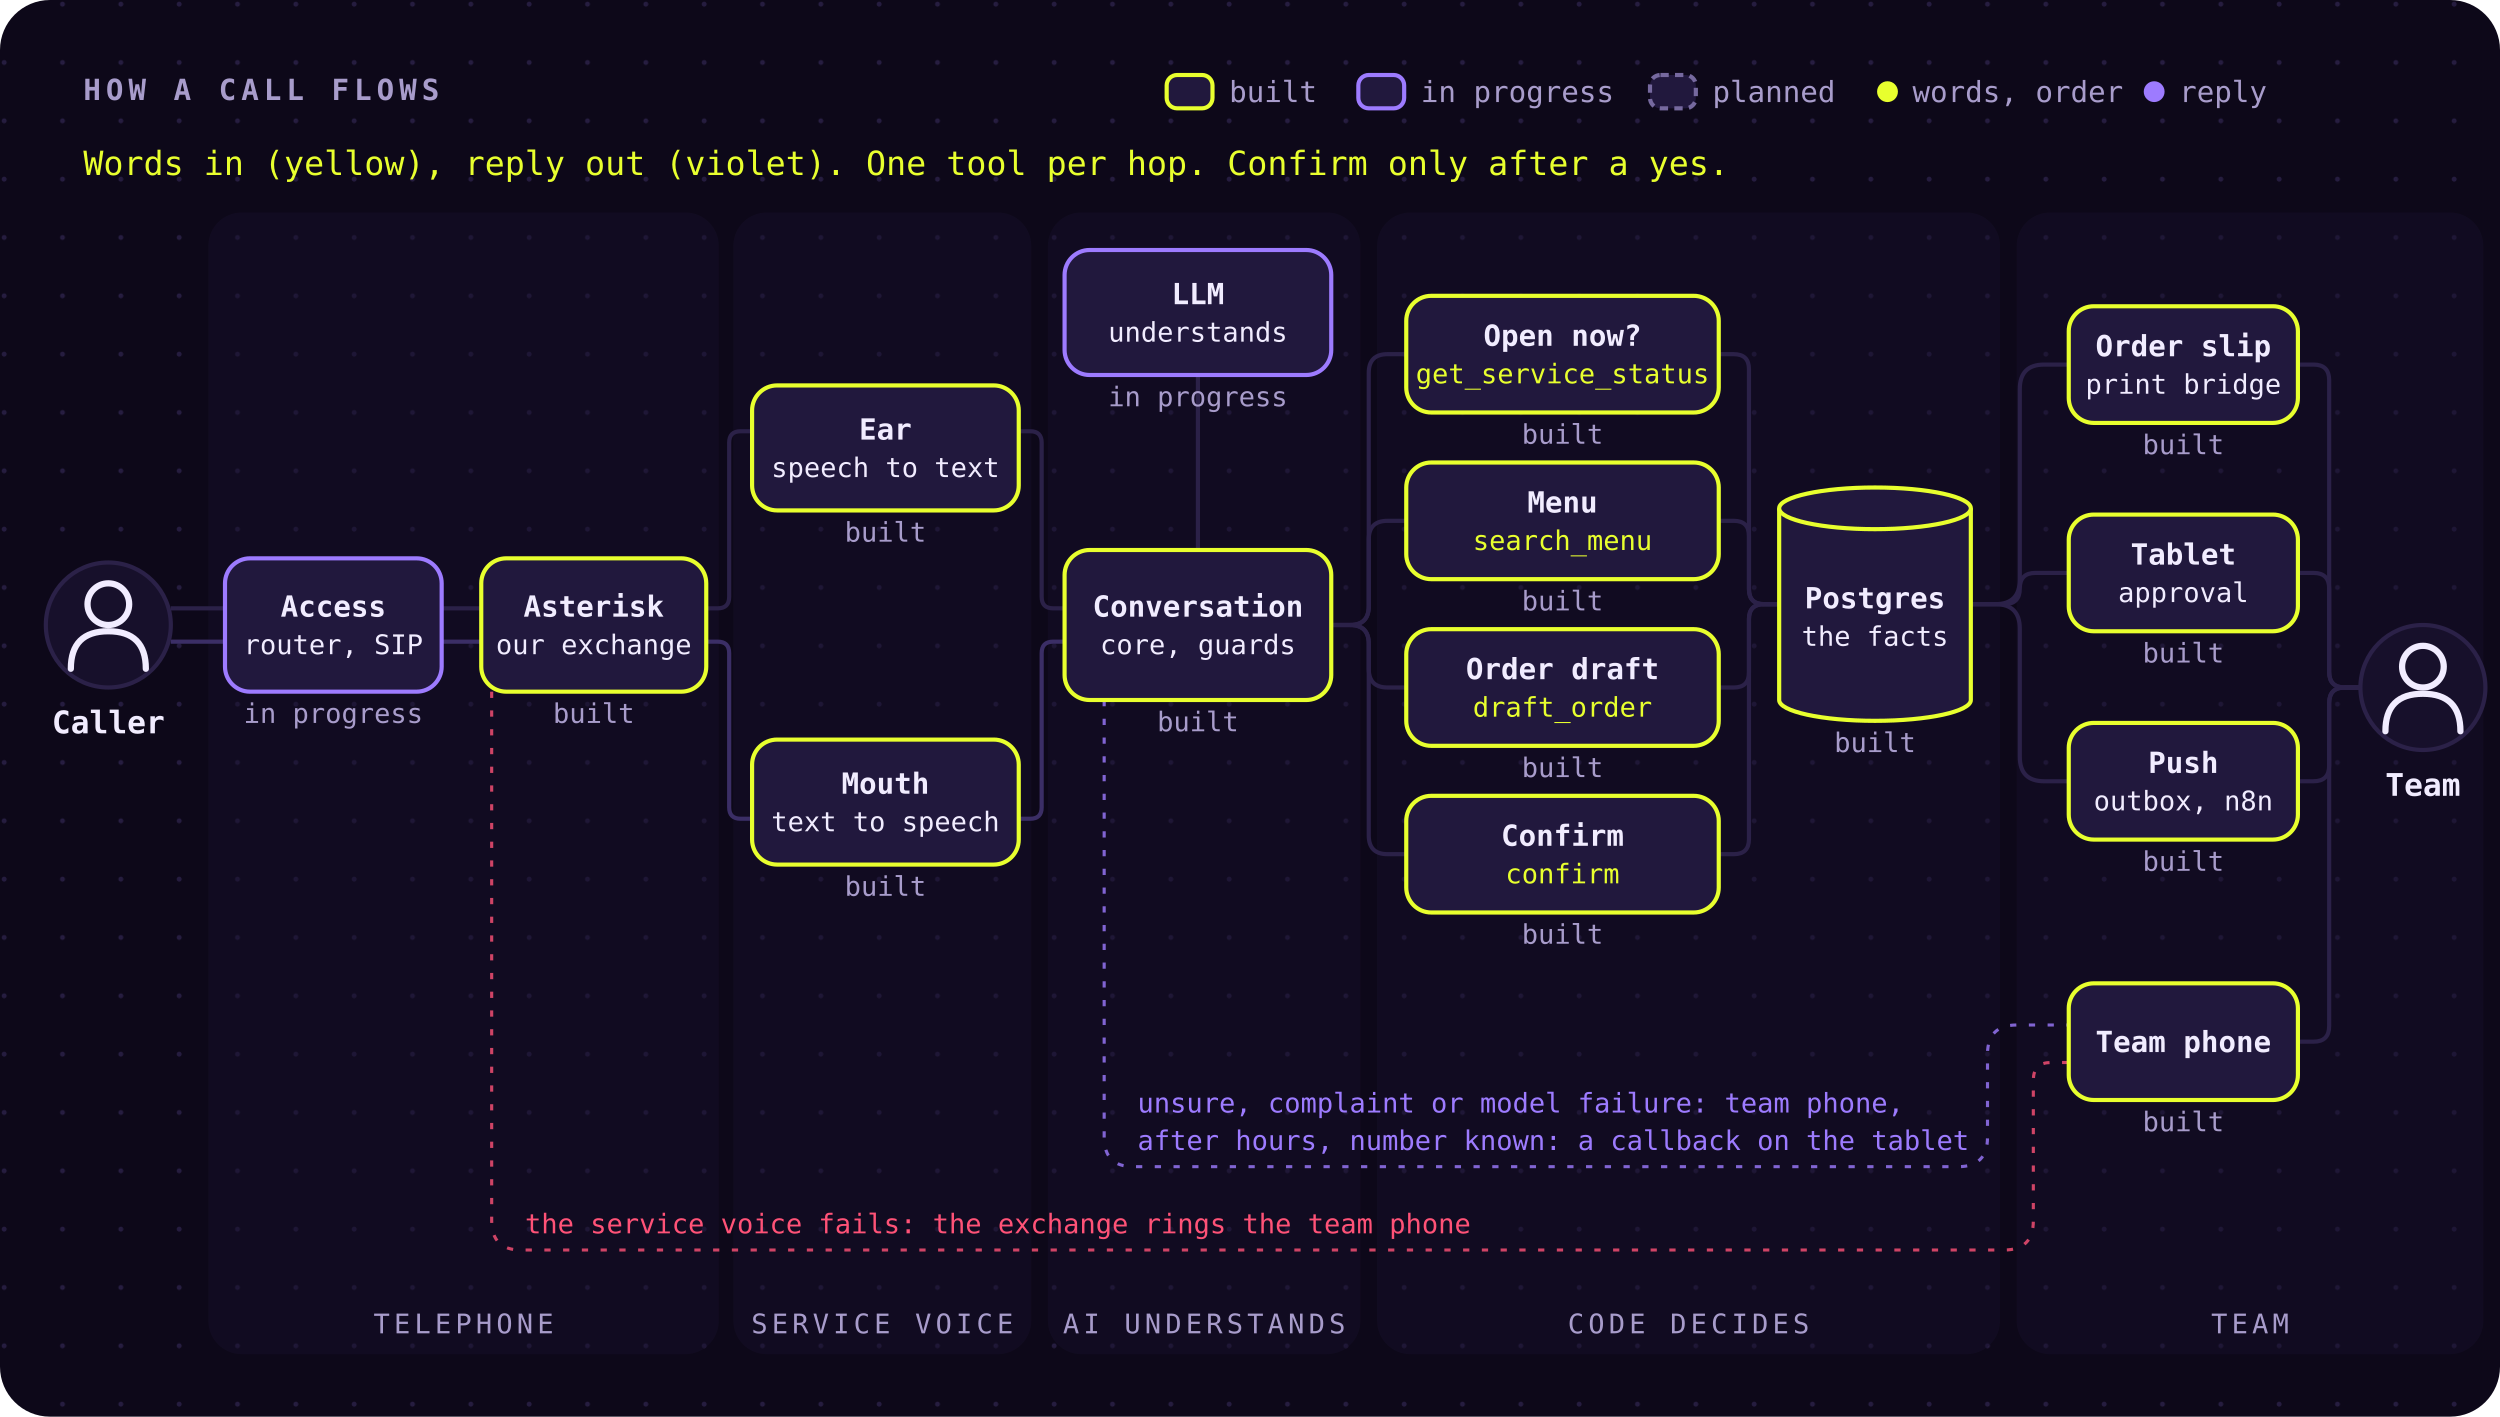
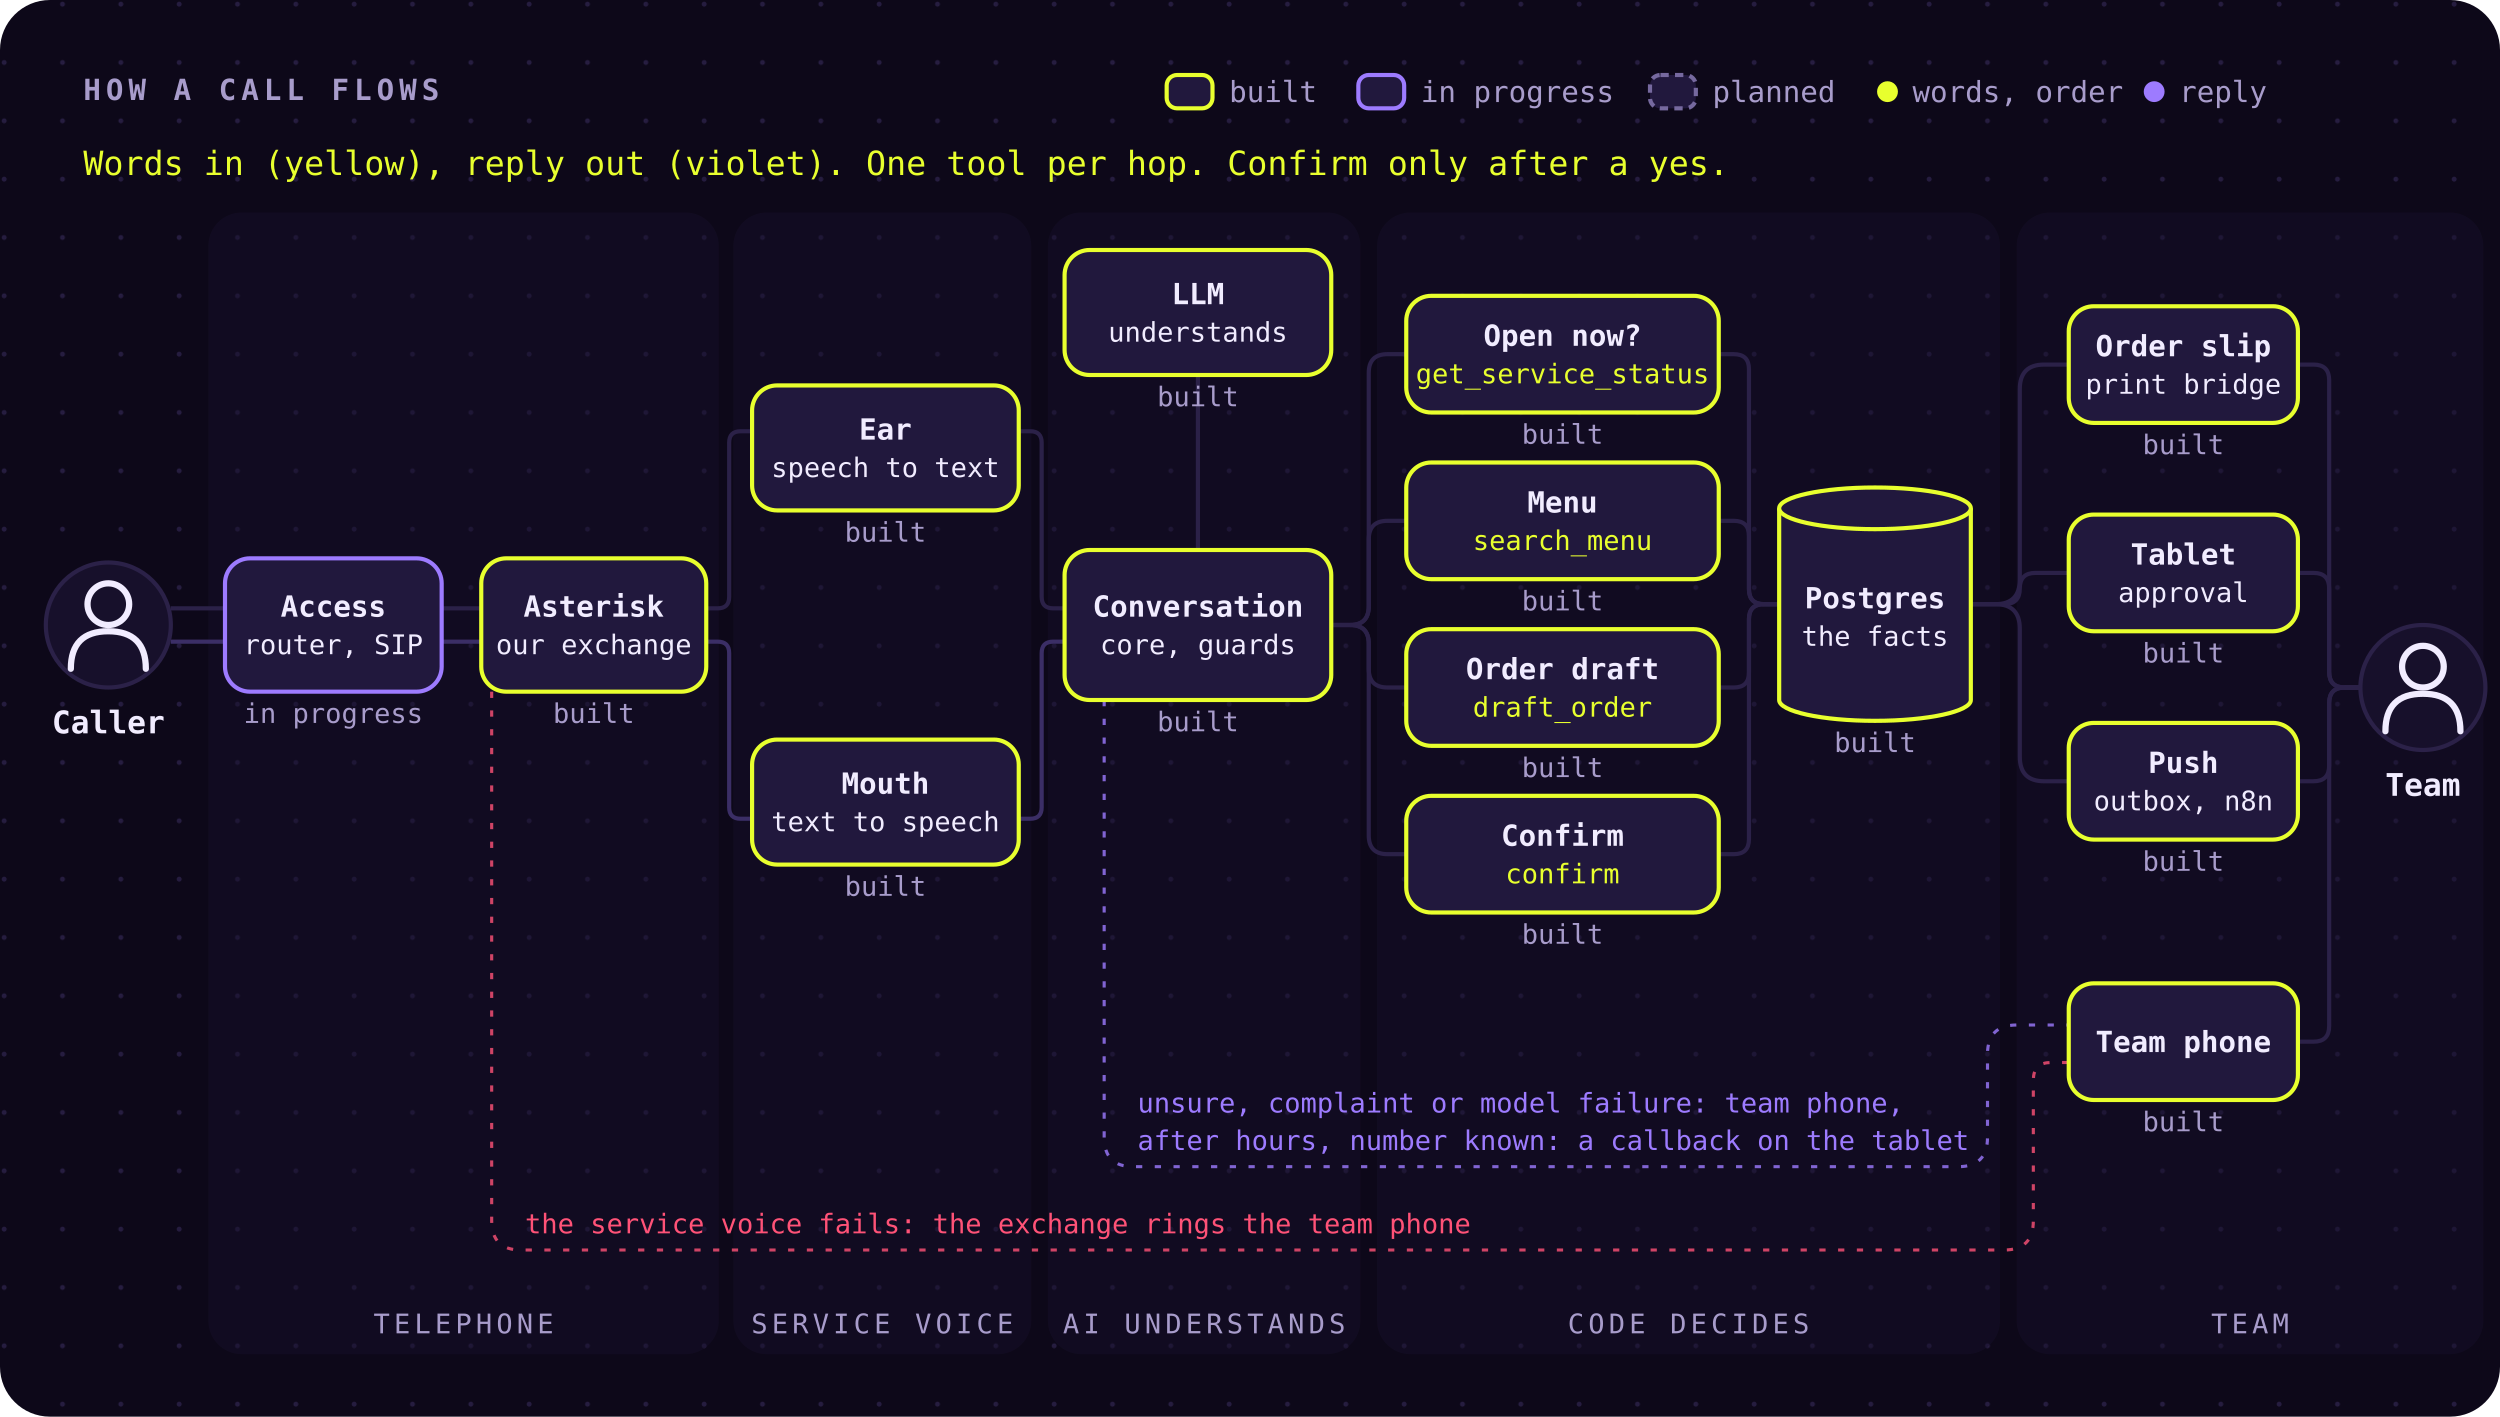
<svg xmlns="http://www.w3.org/2000/svg" width="1200" height="680" viewBox="0 0 1200 680" role="img" aria-labelledby="t d">
  <style>text{font-family:ui-monospace, 'JetBrains Mono', 'SF Mono', Menlo, Consolas, 'DejaVu Sans Mono', monospace}.still{display:none}@media (prefers-reduced-motion:reduce){.dot,.pulse,.caption{display:none}.still{display:inline}}</style>
  <defs>
    <filter id="glow" filterUnits="userSpaceOnUse" x="0" y="0" width="1200" height="680">
      <feGaussianBlur stdDeviation="6" />
    </filter>
    <filter id="soft" filterUnits="userSpaceOnUse" x="0" y="0" width="1200" height="680">
      <feGaussianBlur stdDeviation="2.2" />
    </filter>
  </defs>
  <rect width="1200" height="680" rx="24" fill="#0D0819" />
  <pattern id="dots" width="28" height="28" patternUnits="userSpaceOnUse">
    <circle cx="2" cy="2" r="1.2" fill="#2B2148" />
  </pattern>
  <rect width="1200" height="680" rx="24" fill="url(#dots)" opacity="0.8" />
  <text x="40" y="48" font-size="14" fill="#A89CCB" font-weight="700" letter-spacing="2.4">HOW A CALL FLOWS</text>
  <rect x="560" y="36" width="22" height="16" rx="5" fill="#21183D" stroke="#E8FF2E" stroke-width="2" />
  <text x="590" y="49" font-size="14" fill="#A89CCB">built</text>
  <rect x="652" y="36" width="22" height="16" rx="5" fill="#21183D" stroke="#9D7BFF" stroke-width="2" />
  <text x="682" y="49" font-size="14" fill="#A89CCB">in progress</text>
  <rect x="792" y="36" width="22" height="16" rx="5" fill="#21183D" stroke="#76699F" stroke-width="2" stroke-dasharray="4 3" />
  <text x="822" y="49" font-size="14" fill="#A89CCB">planned</text>
  <circle cx="906" cy="44" r="5" fill="#E8FF2E" />
  <text x="918" y="49" font-size="14" fill="#A89CCB">words, order</text>
  <circle cx="1034" cy="44" r="5" fill="#9D7BFF" />
  <text x="1046" y="49" font-size="14" fill="#A89CCB">reply</text>
  <text x="40" y="84" font-size="16" fill="#E8FF2E">Words in (yellow), reply out (violet). One tool per hop. Confirm only after a yes.</text>
  <rect x="100" y="102" width="245" height="548" rx="16" fill="#17102B" opacity="0.45" />
  <text x="222.5" y="640" font-size="13" fill="#A89CCB" text-anchor="middle" letter-spacing="2">TELEPHONE</text>
  <rect x="352" y="102" width="143" height="548" rx="16" fill="#17102B" opacity="0.45" />
  <text x="423.5" y="640" font-size="13" fill="#A89CCB" text-anchor="middle" letter-spacing="2">SERVICE VOICE</text>
  <rect x="503" y="102" width="150" height="548" rx="16" fill="#17102B" opacity="0.45" />
  <text x="578" y="640" font-size="13" fill="#A89CCB" text-anchor="middle" letter-spacing="2">AI UNDERSTANDS</text>
  <rect x="661" y="102" width="299" height="548" rx="16" fill="#17102B" opacity="0.45" />
  <text x="810.5" y="640" font-size="13" fill="#A89CCB" text-anchor="middle" letter-spacing="2">CODE DECIDES</text>
  <rect x="968" y="102" width="224" height="548" rx="16" fill="#17102B" opacity="0.45" />
  <text x="1080" y="640" font-size="13" fill="#A89CCB" text-anchor="middle" letter-spacing="2">TEAM</text>
  <path d="M530 336 L530 546 Q530 560 544 560 L940 560 Q954 560 954 546 L954 506 Q954 492 968 492 L993 492" fill="none" stroke="#9D7BFF" stroke-width="1.5" stroke-dasharray="3 6" opacity="0.8" />
  <text x="546" y="534" font-size="13" fill="#9D7BFF">unsure, complaint or model failure: team phone,</text>
  <text x="546" y="552" font-size="13" fill="#9D7BFF">after hours, number known: a callback on the tablet</text>
  <path d="M236 332 L236 586 Q236 600 250 600 L962 600 Q976 600 976 586 L976 518.5 Q976 510 984.5 510 L993 510" fill="none" stroke="#FF5277" stroke-width="1.5" stroke-dasharray="3 6" opacity="0.8" />
  <text x="252" y="592" font-size="13" fill="#FF5277">the service voice fails: the exchange rings the team phone</text>
  <path d="M82 292 L108 292" fill="none" stroke="#2B2148" stroke-width="2" />
  <path d="M212 292 L231 292" fill="none" stroke="#2B2148" stroke-width="2" />
  <path d="M339 292 L344.5 292 Q350 292 350 286.5 L350 212.5 Q350 207 355.5 207 L361 207" fill="none" stroke="#2B2148" stroke-width="2" />
  <path d="M489 207 L494.5 207 Q500 207 500 212.5 L500 286.5 Q500 292 505.5 292 L511 292" fill="none" stroke="#2B2148" stroke-width="2" />
  <path d="M511 308 L505.5 308 Q500 308 500 313.5 L500 387.5 Q500 393 494.5 393 L489 393" fill="none" stroke="#3B2E66" stroke-width="2" />
  <path d="M361 393 L355.5 393 Q350 393 350 387.5 L350 313.5 Q350 308 344.5 308 L339 308" fill="none" stroke="#3B2E66" stroke-width="2" />
  <path d="M231 308 L212 308" fill="none" stroke="#3B2E66" stroke-width="2" />
  <path d="M108 308 L82 308" fill="none" stroke="#3B2E66" stroke-width="2" />
  <path d="M575 264 L575 180" fill="none" stroke="#2B2148" stroke-width="2" />
  <path d="M639 300 L648 300 Q657 300 657 291 L657 179 Q657 170 666 170 L675 170" fill="none" stroke="#2B2148" stroke-width="2" />
  <path d="M639 300 L648 300 Q657 300 657 291 L657 259 Q657 250 666 250 L675 250" fill="none" stroke="#2B2148" stroke-width="2" />
  <path d="M639 300 L648 300 Q657 300 657 309 L657 321 Q657 330 666 330 L675 330" fill="none" stroke="#2B2148" stroke-width="2" />
  <path d="M639 300 L648 300 Q657 300 657 309 L657 401 Q657 410 666 410 L675 410" fill="none" stroke="#2B2148" stroke-width="2" />
  <path d="M825 170 L832.2 170 Q839.5 170 839.5 177.2 L839.5 282.8 Q839.5 290 846.8 290 L854 290" fill="none" stroke="#2B2148" stroke-width="2" />
  <path d="M825 250 L832.2 250 Q839.5 250 839.5 257.2 L839.5 282.8 Q839.5 290 846.8 290 L854 290" fill="none" stroke="#2B2148" stroke-width="2" />
  <path d="M825 330 L832.2 330 Q839.5 330 839.5 322.8 L839.5 297.2 Q839.5 290 846.8 290 L854 290" fill="none" stroke="#2B2148" stroke-width="2" />
  <path d="M825 410 L832.2 410 Q839.5 410 839.5 402.8 L839.5 297.2 Q839.5 290 846.8 290 L854 290" fill="none" stroke="#2B2148" stroke-width="2" />
  <path d="M946 290 L957.8 290 Q969.5 290 969.5 278.2 L969.5 186.8 Q969.5 175 981.2 175 L993 175" fill="none" stroke="#2B2148" stroke-width="2" />
  <path d="M946 290 L962 290 Q969.5 290 969.5 282.5 L969.5 282.5 Q969.5 275 977 275 L993 275" fill="none" stroke="#2B2148" stroke-width="2" />
  <path d="M946 290 L957.8 290 Q969.5 290 969.5 301.8 L969.5 363.2 Q969.5 375 981.2 375 L993 375" fill="none" stroke="#2B2148" stroke-width="2" />
  <path d="M1103 175 L1110.5 175 Q1118 175 1118 182.5 L1118 322.5 Q1118 330 1125.5 330 L1133 330" fill="none" stroke="#2B2148" stroke-width="2" />
  <path d="M1103 275 L1110.5 275 Q1118 275 1118 282.5 L1118 322.5 Q1118 330 1125.5 330 L1133 330" fill="none" stroke="#2B2148" stroke-width="2" />
  <path d="M1103 375 L1110.5 375 Q1118 375 1118 367.5 L1118 337.5 Q1118 330 1125.5 330 L1133 330" fill="none" stroke="#2B2148" stroke-width="2" />
  <path d="M1103 500 L1110.5 500 Q1118 500 1118 492.5 L1118 337.5 Q1118 330 1125.5 330 L1133 330" fill="none" stroke="#2B2148" stroke-width="2" />
  <circle cx="52" cy="300" r="30" fill="#17102B" stroke="#2B2148" stroke-width="2" />
  <circle cx="52" cy="290" r="10" fill="none" stroke="#F1ECFF" stroke-width="3" />
  <path d="M34 321 Q34 303 52 303 Q70 303 70 321" fill="none" stroke="#F1ECFF" stroke-width="3" stroke-linecap="round" />
  <text x="52" y="352" font-size="15" fill="#F1ECFF" text-anchor="middle" font-weight="700">Caller</text>
  <rect x="108" y="268" width="104" height="64" rx="12" fill="#21183D" stroke="#9D7BFF" stroke-width="2" />
  <text x="160" y="296" font-size="14" fill="#F1ECFF" text-anchor="middle" font-weight="700">Access</text>
  <text x="160" y="314" font-size="13" fill="#F1ECFF" text-anchor="middle">router, SIP</text>
  <text x="160" y="347" font-size="13" fill="#A89CCB" text-anchor="middle">in progress</text>
  <rect x="231" y="268" width="108" height="64" rx="12" fill="#21183D" stroke="#E8FF2E" stroke-width="2" />
  <text x="285" y="296" font-size="14" fill="#F1ECFF" text-anchor="middle" font-weight="700">Asterisk</text>
  <text x="285" y="314" font-size="13" fill="#F1ECFF" text-anchor="middle">our exchange</text>
  <text x="285" y="347" font-size="13" fill="#A89CCB" text-anchor="middle">built</text>
  <rect x="361" y="185" width="128" height="60" rx="12" fill="#21183D" stroke="#E8FF2E" stroke-width="2" />
  <text x="425" y="211" font-size="14" fill="#F1ECFF" text-anchor="middle" font-weight="700">Ear</text>
  <text x="425" y="229" font-size="13" fill="#F1ECFF" text-anchor="middle">speech to text</text>
  <text x="425" y="260" font-size="13" fill="#A89CCB" text-anchor="middle">built</text>
  <rect x="361" y="355" width="128" height="60" rx="12" fill="#21183D" stroke="#E8FF2E" stroke-width="2" />
  <text x="425" y="381" font-size="14" fill="#F1ECFF" text-anchor="middle" font-weight="700">Mouth</text>
  <text x="425" y="399" font-size="13" fill="#F1ECFF" text-anchor="middle">text to speech</text>
  <text x="425" y="430" font-size="13" fill="#A89CCB" text-anchor="middle">built</text>
  <rect x="511" y="264" width="128" height="72" rx="12" fill="#21183D" stroke="#E8FF2E" stroke-width="2" />
  <text x="575" y="296" font-size="14" fill="#F1ECFF" text-anchor="middle" font-weight="700">Conversation</text>
  <text x="575" y="314" font-size="13" fill="#F1ECFF" text-anchor="middle">core, guards</text>
  <text x="575" y="351" font-size="13" fill="#A89CCB" text-anchor="middle">built</text>
-   <rect x="511" y="120" width="128" height="60" rx="12" fill="#21183D" stroke="#9D7BFF" stroke-width="2" />
+   <rect x="511" y="120" width="128" height="60" rx="12" fill="#21183D" stroke="#E8FF2E" stroke-width="2" />
  <text x="575" y="146" font-size="14" fill="#F1ECFF" text-anchor="middle" font-weight="700">LLM</text>
  <text x="575" y="164" font-size="13" fill="#F1ECFF" text-anchor="middle">understands</text>
-   <text x="575" y="195" font-size="13" fill="#A89CCB" text-anchor="middle">in progress</text>
+   <text x="575" y="195" font-size="13" fill="#A89CCB" text-anchor="middle">built</text>
  <rect x="675" y="142" width="150" height="56" rx="12" fill="#21183D" stroke="#E8FF2E" stroke-width="2" />
  <text x="750" y="166" font-size="14" fill="#F1ECFF" text-anchor="middle" font-weight="700">Open now?</text>
  <text x="750" y="184" font-size="13" fill="#E8FF2E" text-anchor="middle">get_service_status</text>
  <text x="750" y="213" font-size="13" fill="#A89CCB" text-anchor="middle">built</text>
  <rect x="675" y="222" width="150" height="56" rx="12" fill="#21183D" stroke="#E8FF2E" stroke-width="2" />
  <text x="750" y="246" font-size="14" fill="#F1ECFF" text-anchor="middle" font-weight="700">Menu</text>
  <text x="750" y="264" font-size="13" fill="#E8FF2E" text-anchor="middle">search_menu</text>
  <text x="750" y="293" font-size="13" fill="#A89CCB" text-anchor="middle">built</text>
  <rect x="675" y="302" width="150" height="56" rx="12" fill="#21183D" stroke="#E8FF2E" stroke-width="2" />
  <text x="750" y="326" font-size="14" fill="#F1ECFF" text-anchor="middle" font-weight="700">Order draft</text>
  <text x="750" y="344" font-size="13" fill="#E8FF2E" text-anchor="middle">draft_order</text>
  <text x="750" y="373" font-size="13" fill="#A89CCB" text-anchor="middle">built</text>
  <rect x="675" y="382" width="150" height="56" rx="12" fill="#21183D" stroke="#E8FF2E" stroke-width="2" />
  <text x="750" y="406" font-size="14" fill="#F1ECFF" text-anchor="middle" font-weight="700">Confirm</text>
  <text x="750" y="424" font-size="13" fill="#E8FF2E" text-anchor="middle">confirm</text>
  <text x="750" y="453" font-size="13" fill="#A89CCB" text-anchor="middle">built</text>
  <path d="M854 244 V336 A46 10 0 0 0 946 336 V244" fill="#21183D" stroke="#E8FF2E" stroke-width="2" />
  <ellipse cx="900" cy="244" rx="46" ry="10" fill="#21183D" stroke="#E8FF2E" stroke-width="2" />
  <text x="900" y="292" font-size="14" fill="#F1ECFF" text-anchor="middle" font-weight="700">Postgres</text>
  <text x="900" y="310" font-size="13" fill="#F1ECFF" text-anchor="middle">the facts</text>
  <text x="900" y="361" font-size="13" fill="#A89CCB" text-anchor="middle">built</text>
  <rect x="993" y="147" width="110" height="56" rx="12" fill="#21183D" stroke="#E8FF2E" stroke-width="2" />
  <text x="1048" y="171" font-size="14" fill="#F1ECFF" text-anchor="middle" font-weight="700">Order slip</text>
  <text x="1048" y="189" font-size="13" fill="#F1ECFF" text-anchor="middle">print bridge</text>
  <text x="1048" y="218" font-size="13" fill="#A89CCB" text-anchor="middle">built</text>
  <rect x="993" y="247" width="110" height="56" rx="12" fill="#21183D" stroke="#E8FF2E" stroke-width="2" />
  <text x="1048" y="271" font-size="14" fill="#F1ECFF" text-anchor="middle" font-weight="700">Tablet</text>
  <text x="1048" y="289" font-size="13" fill="#F1ECFF" text-anchor="middle">approval</text>
  <text x="1048" y="318" font-size="13" fill="#A89CCB" text-anchor="middle">built</text>
  <rect x="993" y="347" width="110" height="56" rx="12" fill="#21183D" stroke="#E8FF2E" stroke-width="2" />
  <text x="1048" y="371" font-size="14" fill="#F1ECFF" text-anchor="middle" font-weight="700">Push</text>
  <text x="1048" y="389" font-size="13" fill="#F1ECFF" text-anchor="middle">outbox, n8n</text>
  <text x="1048" y="418" font-size="13" fill="#A89CCB" text-anchor="middle">built</text>
  <rect x="993" y="472" width="110" height="56" rx="12" fill="#21183D" stroke="#E8FF2E" stroke-width="2" />
  <text x="1048" y="505" font-size="14" fill="#F1ECFF" text-anchor="middle" font-weight="700">Team phone</text>
  <text x="1048" y="543" font-size="13" fill="#A89CCB" text-anchor="middle">built</text>
  <circle cx="1163" cy="330" r="30" fill="#17102B" stroke="#2B2148" stroke-width="2" />
  <circle cx="1163" cy="320" r="10" fill="none" stroke="#F1ECFF" stroke-width="3" />
  <path d="M1145 351 Q1145 333 1163 333 Q1181 333 1181 351" fill="none" stroke="#F1ECFF" stroke-width="3" stroke-linecap="round" />
  <text x="1163" y="382" font-size="15" fill="#F1ECFF" text-anchor="middle" font-weight="700">Team</text>
</svg>
